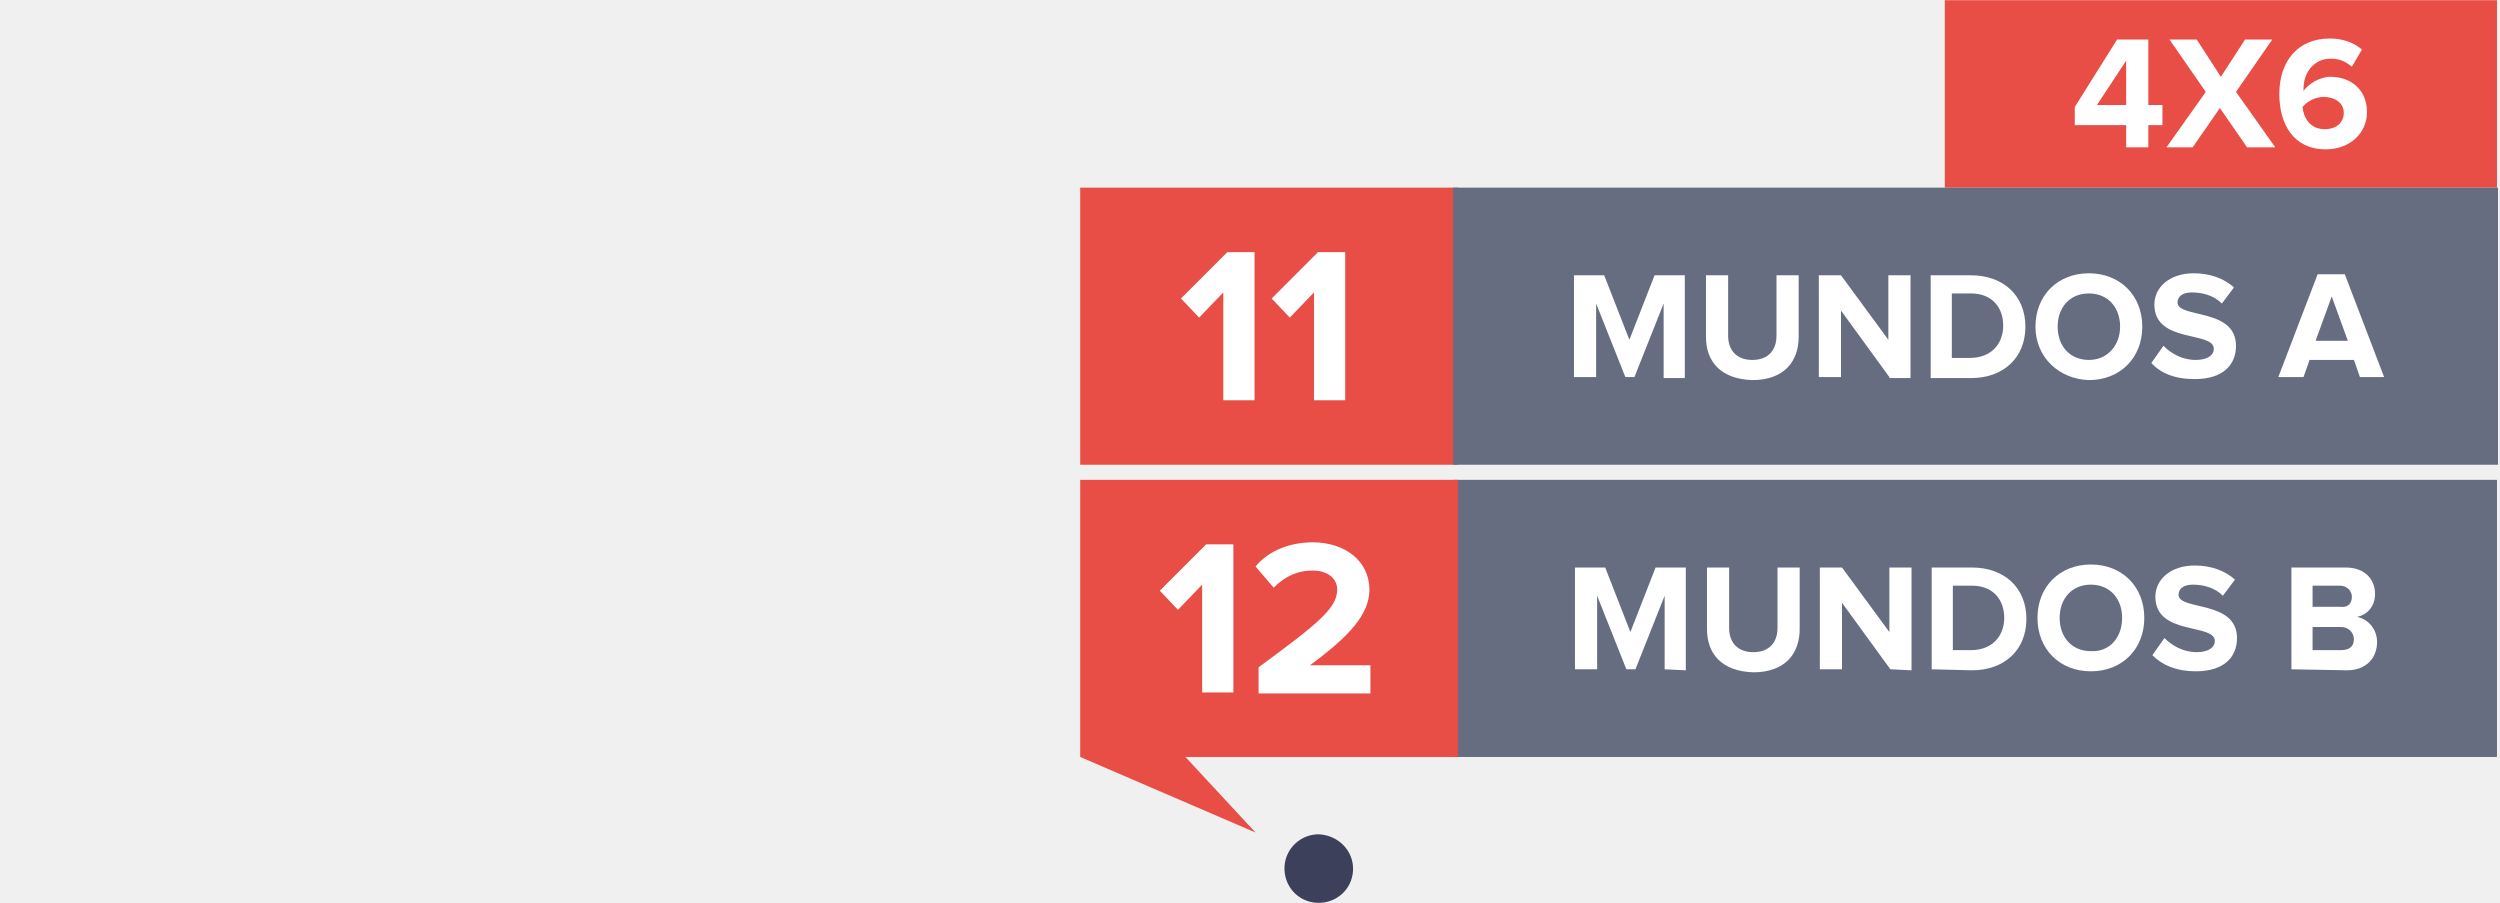
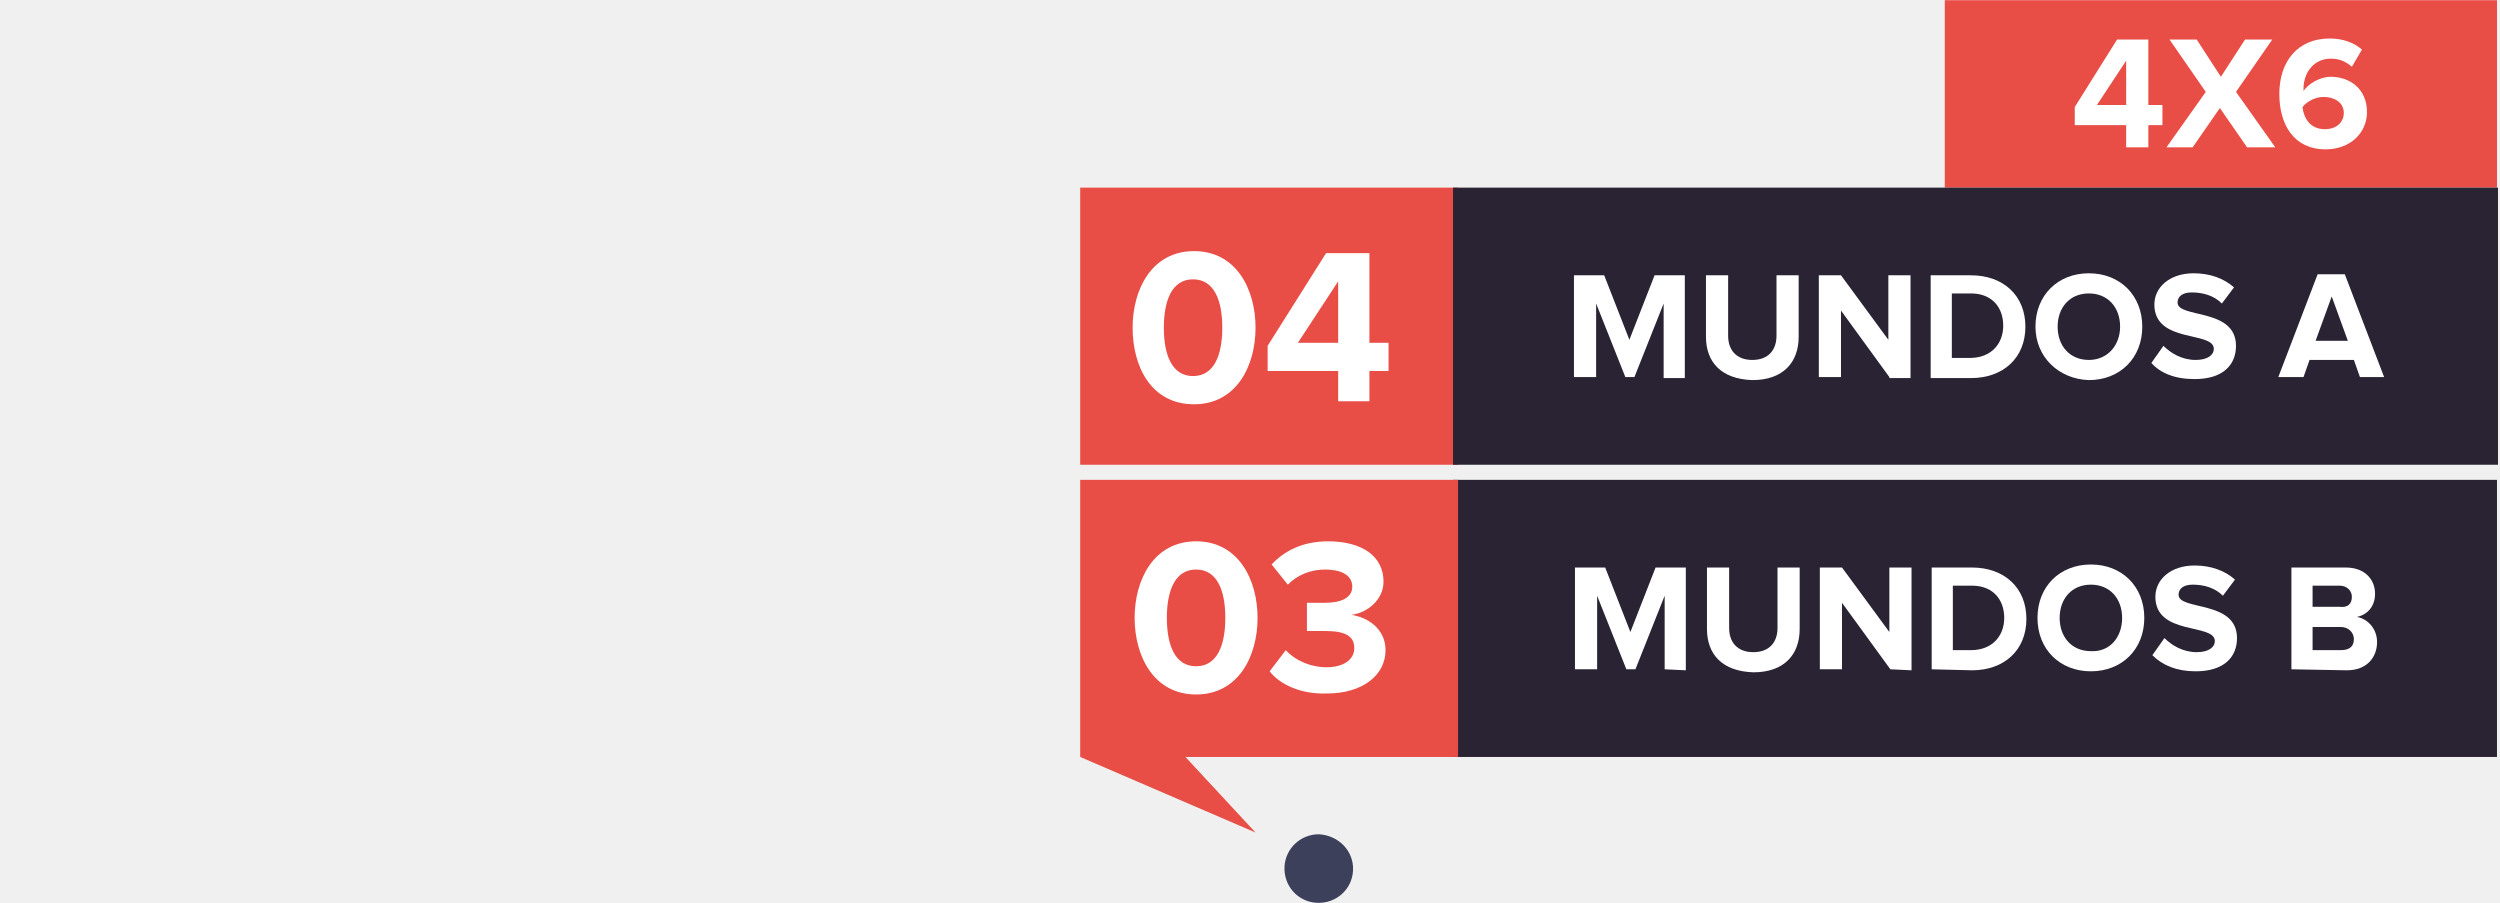
<svg xmlns="http://www.w3.org/2000/svg" version="1.1" id="Layer_1" width="248.113" height="89.546" x="0px" y="0px" viewBox="0 0 248.1 89.5" style="enable-background:new 0 0 248.1 89.5;" xml:space="preserve">
  <style type="text/css">
	.st0{opacity:0.92;fill:#2D314E;enable-background:new    ;}
	.st1{fill:none;}
	.st2{fill:#E84D46;}
- 	.st3{fill:#676D81;}
+ 	.st3{fill:#292333;}
	.st4{fill:#FFFFFF;}
</style>
  <g id="_24_julho_novo" transform="translate(200.275 451.873)">
    <path id="Path_11" class="st0" d="M-66-365.5c-0.1,1.9-1.7,3.3-3.6,3.2c-1.9-0.1-3.3-1.7-3.2-3.6c0.1-1.8,1.6-3.2,3.4-3.2   C-67.4-369-65.9-367.4-66-365.5z" />
  </g>
  <g id="mundos" transform="translate(-425.915 -95.114)">
    <g id="Group_66" transform="translate(-490.716 -151)">
      <rect id="Rectangle_41" x="916.6" y="263" class="st1" width="106" height="56" />
    </g>
  </g>
  <rect x="107.2" y="18.6" class="st2" width="37.5" height="27.5" />
  <g>
    <rect x="193" y="0" class="st2" width="54.8" height="18.6" />
  </g>
  <rect x="144.2" y="18.6" class="st3" width="103.7" height="27.5" />
  <g>
-     <path class="st4" d="M165.1,37.4v-7.3l-2.9,7.3h-0.9l-2.9-7.3v7.3h-2.2V27.3h3l2.5,6.4l2.5-6.4h3v10.2h-2.1V37.4z" />
+     <path class="st4" d="M165.1,37.4v-7.3l-2.9,7.3h-0.9l-2.9-7.3v7.3h-2.2V27.3h3l2.5,6.4l2.5-6.4h3v10.2h-2.1L165.1,37.4L165.1,37.4z   " />
    <path class="st4" d="M169.3,33.4v-6.1h2.2v6c0,1.4,0.8,2.4,2.4,2.4c1.6,0,2.4-1,2.4-2.4v-6h2.2v6.1c0,2.5-1.5,4.3-4.6,4.3   C170.8,37.6,169.3,35.9,169.3,33.4z" />
-     <path class="st4" d="M187.5,37.4l-4.8-6.6v6.6h-2.2V27.3h2.2l4.7,6.4v-6.4h2.2v10.2h-2.1V37.4z" />
+     <path class="st4" d="M187.5,37.4l-4.8-6.6v6.6h-2.2V27.3h2.2l4.7,6.4v-6.4h2.2v10.2h-2.1L187.5,37.4L187.5,37.4z" />
    <path class="st4" d="M191.6,37.4V27.3h4c3.2,0,5.4,2,5.4,5.1c0,3.1-2.2,5.1-5.4,5.1h-4V37.4z M198.8,32.3c0-1.8-1.1-3.2-3.2-3.2   h-1.9v6.4h1.8C197.6,35.5,198.8,34.1,198.8,32.3z" />
    <path class="st4" d="M202,32.4c0-3.1,2.2-5.3,5.3-5.3s5.3,2.2,5.3,5.3c0,3.1-2.2,5.3-5.3,5.3C204.3,37.6,202,35.4,202,32.4z    M210.4,32.4c0-1.9-1.2-3.3-3.1-3.3c-1.9,0-3.1,1.4-3.1,3.3s1.2,3.3,3.1,3.3C209.2,35.7,210.4,34.2,210.4,32.4z" />
    <path class="st4" d="M213.5,36l1.2-1.7c0.7,0.7,1.8,1.4,3.2,1.4c1.2,0,1.8-0.5,1.8-1.1c0-1.8-5.9-0.5-5.9-4.4   c0-1.7,1.5-3.1,3.9-3.1c1.6,0,3,0.5,4,1.4l-1.2,1.6c-0.8-0.8-1.9-1.1-3-1.1c-0.9,0-1.4,0.4-1.4,1c0,1.6,5.8,0.5,5.8,4.3   c0,1.9-1.3,3.3-4.1,3.3C215.8,37.6,214.4,37,213.5,36z" />
    <path class="st4" d="M234.2,37.4l-0.6-1.7h-4.4l-0.6,1.7h-2.5l3.9-10.2h2.7l3.9,10.2H234.2z M231.4,29.4l-1.6,4.4h3.2L231.4,29.4z" />
-   </g>
-   <g>
-     <path class="st4" d="M121.4,39.7V29l-2.4,2.5l-1.8-1.9l4.6-4.6h2.7v14.7H121.4z" />
-     <path class="st4" d="M130.4,39.7V29l-2.4,2.5l-1.8-1.9l4.6-4.6h2.7v14.7H130.4z" />
  </g>
  <g>
    <path class="st4" d="M211,14.6v-2.2h-5.1v-1.8l4.2-6.7h3.1v6.5h1.4v2h-1.4v2.2H211z M211,6l-2.9,4.4h2.9V6z" />
    <path class="st4" d="M223,14.6l-2.7-3.9l-2.7,3.9H215l3.9-5.5l-3.6-5.2h2.7l2.4,3.7l2.4-3.7h2.7l-3.6,5.2l3.9,5.5H223z" />
    <path class="st4" d="M226.2,9.3c0-3.2,1.8-5.5,5-5.5c1.3,0,2.4,0.4,3.2,1.1l-1,1.7c-0.6-0.5-1.2-0.8-2.1-0.8c-1.6,0-2.7,1.3-2.7,3   c0,0.1,0,0.1,0,0.2c0.5-0.7,1.6-1.4,2.7-1.4c1.9,0,3.6,1.2,3.6,3.5c0,2.1-1.7,3.7-4.1,3.7C227.6,14.8,226.2,12.3,226.2,9.3z    M232.6,11.2c0-1.1-1-1.6-2-1.6c-0.8,0-1.6,0.4-2.1,1c0.1,1,0.7,2.2,2.2,2.2C232,12.8,232.6,12,232.6,11.2z" />
  </g>
  <g>
    <rect x="144.2" y="47.6" class="st3" width="103.6" height="27.5" />
  </g>
  <rect x="107.2" y="47.6" class="st2" width="37.5" height="27.5" />
  <g>
    <path class="st4" d="M165.2,66.4v-7.3l-2.9,7.3h-0.9l-2.9-7.3v7.3h-2.2V56.3h3l2.5,6.4l2.5-6.4h3v10.2L165.2,66.4L165.2,66.4z" />
-     <path class="st4" d="M169.4,62.4v-6.1h2.2v6c0,1.4,0.8,2.4,2.4,2.4s2.4-1,2.4-2.4v-6h2.2v6.1c0,2.5-1.5,4.3-4.6,4.3   C170.9,66.6,169.4,64.9,169.4,62.4z" />
+     <path class="st4" d="M169.4,62.4v-6.1h2.2v6c0,1.4,0.8,2.4,2.4,2.4c1.6,0,2.4-1,2.4-2.4v-6h2.2v6.1c0,2.5-1.5,4.3-4.6,4.3   C170.9,66.6,169.4,64.9,169.4,62.4z" />
    <path class="st4" d="M187.6,66.4l-4.8-6.6v6.6h-2.2V56.3h2.2l4.7,6.4v-6.4h2.2v10.2L187.6,66.4L187.6,66.4z" />
    <path class="st4" d="M191.7,66.4V56.3h4c3.2,0,5.4,2,5.4,5.1c0,3.1-2.2,5.1-5.4,5.1L191.7,66.4L191.7,66.4z M198.9,61.3   c0-1.8-1.1-3.2-3.2-3.2h-1.9v6.4h1.8C197.7,64.5,198.9,63.1,198.9,61.3z" />
-     <path class="st4" d="M202.2,61.3c0-3.1,2.2-5.3,5.3-5.3c3.1,0,5.3,2.2,5.3,5.3c0,3.1-2.2,5.3-5.3,5.3   C204.4,66.6,202.2,64.4,202.2,61.3z M210.6,61.3c0-1.9-1.2-3.3-3.1-3.3s-3.1,1.4-3.1,3.3c0,1.9,1.2,3.3,3.1,3.3   C209.4,64.7,210.6,63.2,210.6,61.3z" />
+     <path class="st4" d="M202.2,61.3c0-3.1,2.2-5.3,5.3-5.3c3.1,0,5.3,2.2,5.3,5.3c0,3.1-2.2,5.3-5.3,5.3   C204.4,66.6,202.2,64.4,202.2,61.3z M210.6,61.3c0-1.9-1.2-3.3-3.1-3.3c-1.9,0-3.1,1.4-3.1,3.3c0,1.9,1.2,3.3,3.1,3.3   C209.4,64.7,210.6,63.2,210.6,61.3z" />
    <path class="st4" d="M213.6,65l1.2-1.7c0.7,0.7,1.8,1.4,3.2,1.4c1.2,0,1.8-0.5,1.8-1.1c0-1.8-5.9-0.5-5.9-4.4   c0-1.7,1.5-3.1,3.9-3.1c1.6,0,3,0.5,4,1.4l-1.2,1.6c-0.8-0.8-1.9-1.1-3-1.1c-0.9,0-1.4,0.4-1.4,1c0,1.6,5.8,0.5,5.8,4.3   c0,1.9-1.3,3.3-4.1,3.3C216,66.6,214.6,66,213.6,65z" />
    <path class="st4" d="M227.4,66.4V56.3h5.4c1.9,0,2.9,1.2,2.9,2.6c0,1.3-0.8,2.1-1.8,2.3c1.1,0.2,2,1.2,2,2.5c0,1.5-1,2.8-3,2.8   L227.4,66.4L227.4,66.4z M233.4,59.2c0-0.6-0.5-1.1-1.2-1.1h-2.7v2.1h2.7C233,60.3,233.4,59.9,233.4,59.2z M233.6,63.4   c0-0.6-0.5-1.2-1.3-1.2h-2.8v2.3h2.8C233.2,64.5,233.6,64.1,233.6,63.4z" />
  </g>
+   <polygon class="st2" points="107.2,75.1 124.6,82.6 115.6,72.9 " />
  <g>
-     <path class="st4" d="M119.3,68.7V58l-2.4,2.5l-1.8-1.9l4.6-4.6h2.7v14.7H119.3z" />
-     <path class="st4" d="M124.9,68.7v-2.5c6-4.4,7.8-5.9,7.8-7.7c0-1.3-1.2-1.9-2.4-1.9c-1.7,0-2.9,0.7-3.9,1.7l-1.8-2.1   c1.4-1.7,3.6-2.4,5.7-2.4c3.1,0,5.6,1.8,5.6,4.7c0,2.5-2.1,4.7-5.9,7.5h6v2.8h-11.1V68.7z" />
+     <path class="st4" d="M112.4,32.5c0-3.8,1.9-7.6,6.1-7.6c4.2,0,6.1,3.8,6.1,7.6s-1.9,7.6-6.1,7.6C114.2,40.1,112.4,36.3,112.4,32.5z    M121.3,32.5c0-2.7-0.8-4.8-2.9-4.8c-2.1,0-2.9,2.1-2.9,4.8s0.8,4.8,2.9,4.8C120.5,37.3,121.3,35.2,121.3,32.5z" />
+     <path class="st4" d="M132.8,39.8v-3h-7v-2.5l5.8-9.2h4.3v8.9h1.9v2.8h-1.9v3H132.8z M132.8,27.9l-4,6.1h4V27.9z" />
  </g>
-   <polygon class="st2" points="107.2,75.1 124.6,82.6 115.6,72.9 " />
+   <g>
+     <path class="st4" d="M112.6,61.3c0-3.8,1.9-7.6,6.1-7.6c4.2,0,6.1,3.8,6.1,7.6s-1.9,7.6-6.1,7.6C114.5,68.9,112.6,65.1,112.6,61.3z    M121.6,61.3c0-2.7-0.8-4.8-2.9-4.8c-2.1,0-2.9,2.1-2.9,4.8s0.8,4.8,2.9,4.8C120.8,66.1,121.6,64,121.6,61.3z" />
+     <path class="st4" d="M126,66.6l1.6-2.1c1,1.1,2.6,1.7,4,1.7c1.8,0,2.8-0.8,2.8-1.9c0-1.2-0.9-1.7-2.9-1.7c-0.6,0-1.6,0-1.8,0v-2.8   c0.3,0,1.3,0,1.8,0c1.6,0,2.7-0.5,2.7-1.6c0-1.2-1.2-1.7-2.7-1.7c-1.4,0-2.7,0.5-3.7,1.5l-1.6-2c1.2-1.3,3-2.3,5.6-2.3   c3.4,0,5.5,1.5,5.5,4c0,1.8-1.6,3.1-3.2,3.3c1.5,0.2,3.4,1.3,3.4,3.5c0,2.5-2.3,4.3-5.8,4.3C129.1,68.9,127,67.9,126,66.6z" />
+   </g>
</svg>
